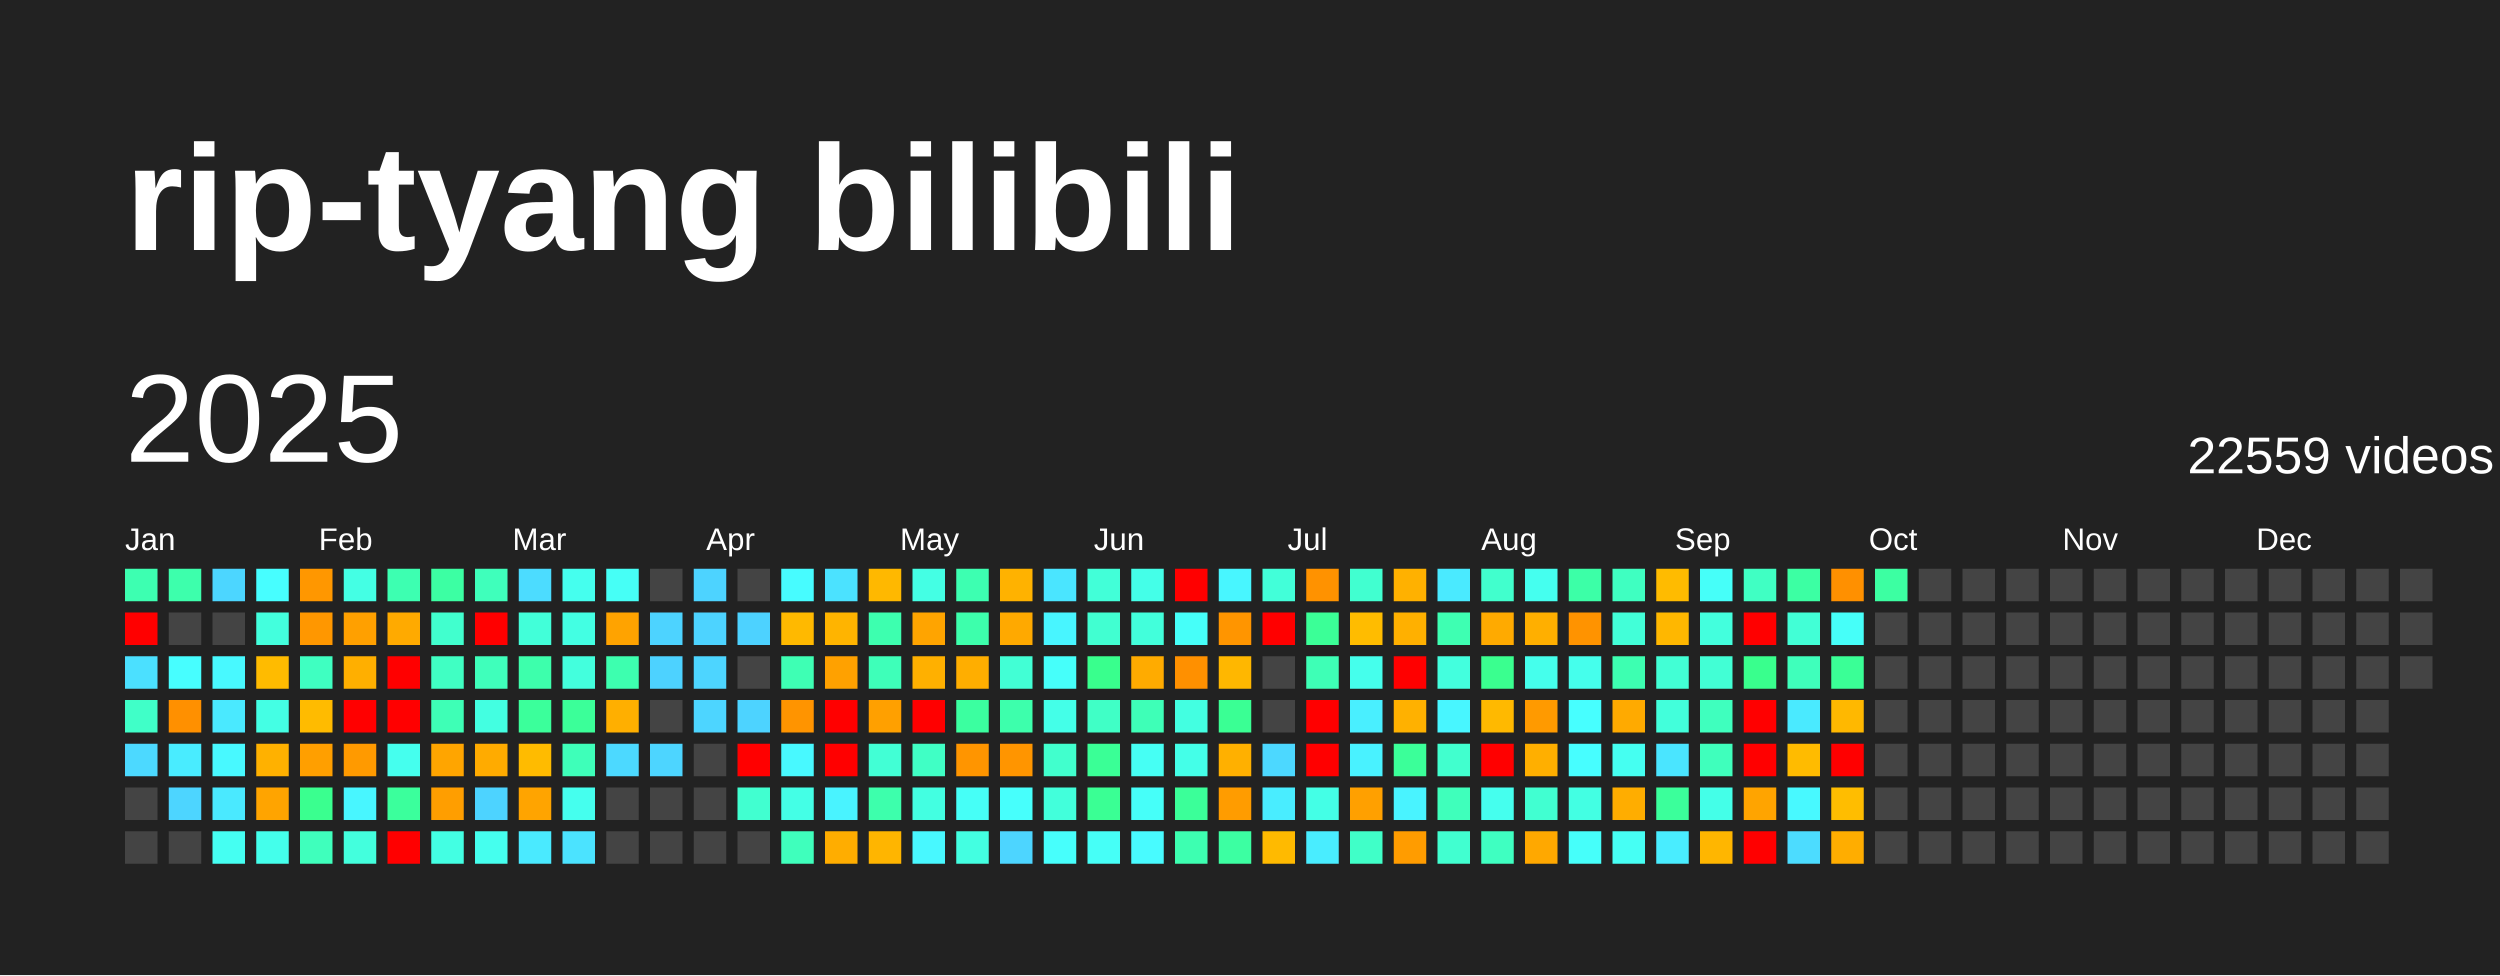
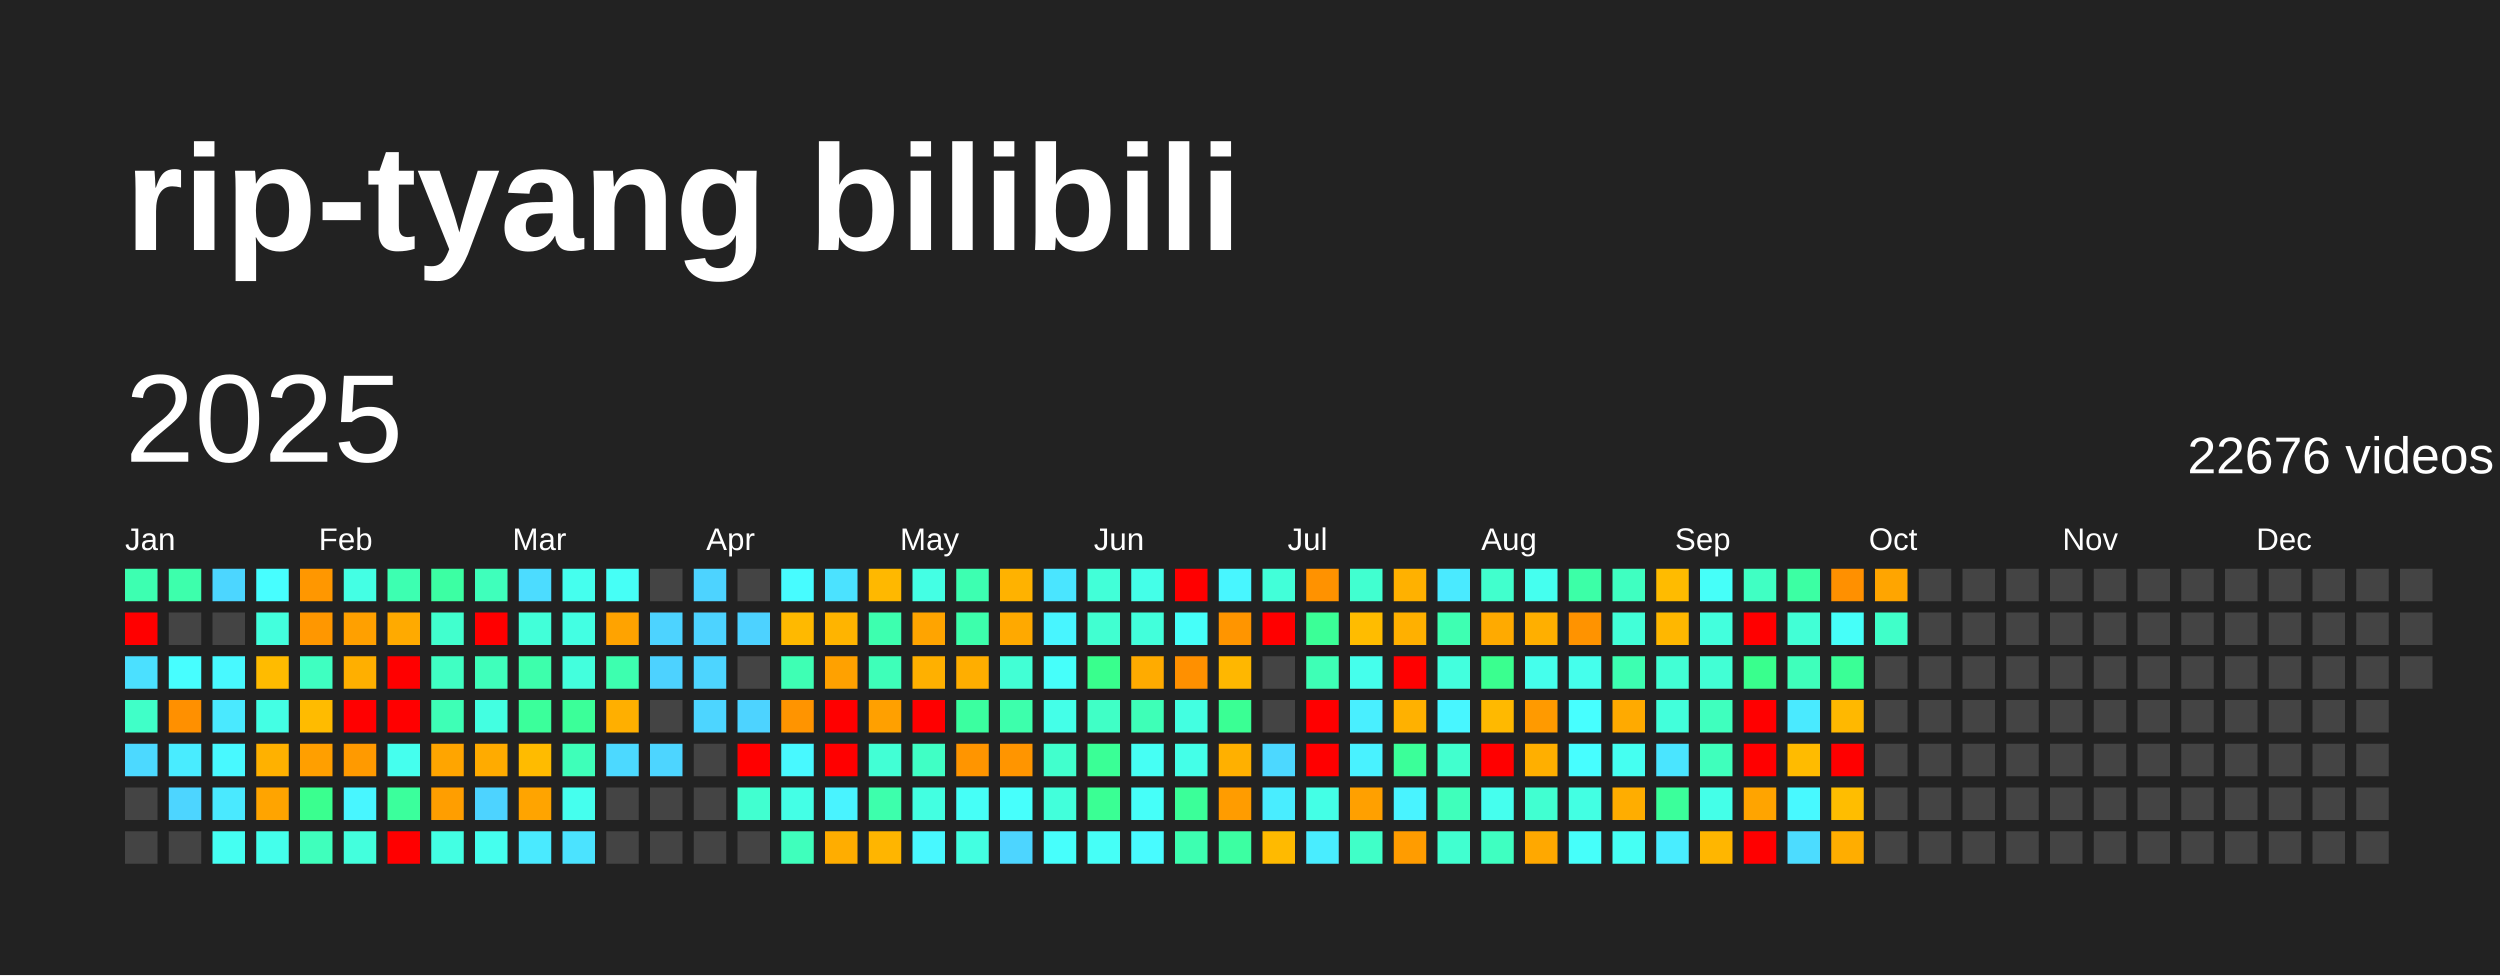
<svg xmlns="http://www.w3.org/2000/svg" baseProfile="full" height="78mm" version="1.1" viewBox="0,0,200,78" width="200mm">
  <defs />
  <rect fill="#222222" height="78" width="200" x="0" y="0" />
  <text fill="#FFFFFF" style="font-size:12px; font-family:Arial; font-weight:bold;" x="10" y="20">rip-tyang bilibili</text>
  <text dominant-baseline="hanging" fill="#FFFFFF" style="font-size:10.0px; font-family:Arial;" x="10" y="30">2025</text>
-   <text dominant-baseline="hanging" fill="#FFFFFF" style="font-size:4.125px; font-family:Arial;" x="175" y="35">22559 videos</text>
+   <text dominant-baseline="hanging" fill="#FFFFFF" style="font-size:4.125px; font-family:Arial;" x="175" y="35">22676 videos</text>
  <text fill="#FFFFFF" style="font-size:2.5px; font-family:Arial" x="10.0" y="44">Jan</text>
  <text fill="#FFFFFF" style="font-size:2.5px; font-family:Arial" x="25.5" y="44">Feb</text>
  <text fill="#FFFFFF" style="font-size:2.5px; font-family:Arial" x="41.0" y="44">Mar</text>
  <text fill="#FFFFFF" style="font-size:2.5px; font-family:Arial" x="56.5" y="44">Apr</text>
  <text fill="#FFFFFF" style="font-size:2.5px; font-family:Arial" x="72.0" y="44">May</text>
  <text fill="#FFFFFF" style="font-size:2.5px; font-family:Arial" x="87.5" y="44">Jun</text>
  <text fill="#FFFFFF" style="font-size:2.5px; font-family:Arial" x="103.0" y="44">Jul</text>
  <text fill="#FFFFFF" style="font-size:2.5px; font-family:Arial" x="118.5" y="44">Aug</text>
  <text fill="#FFFFFF" style="font-size:2.5px; font-family:Arial" x="134.0" y="44">Sep</text>
  <text fill="#FFFFFF" style="font-size:2.5px; font-family:Arial" x="149.5" y="44">Oct</text>
  <text fill="#FFFFFF" style="font-size:2.5px; font-family:Arial" x="165.0" y="44">Nov</text>
  <text fill="#FFFFFF" style="font-size:2.5px; font-family:Arial" x="180.5" y="44">Dec</text>
  <rect fill="#3dffb1" height="2.6" width="2.6" x="10.0" y="45.5" />
  <rect fill="red" height="2.6" width="2.6" x="10.0" y="49.0" />
  <rect fill="#4be0ff" height="2.6" width="2.6" x="10.0" y="52.5" />
  <rect fill="#40ffc8" height="2.6" width="2.6" x="10.0" y="56.0" />
  <rect fill="#4cd9ff" height="2.6" width="2.6" x="10.0" y="59.5" />
  <rect fill="#444444" height="2.6" width="2.6" x="10.0" y="63.0" />
  <rect fill="#444444" height="2.6" width="2.6" x="10.0" y="66.5" />
  <rect fill="#3dffac" height="2.6" width="2.6" x="13.5" y="45.5" />
  <rect fill="#444444" height="2.6" width="2.6" x="13.5" y="49.0" />
  <rect fill="#47feff" height="2.6" width="2.6" x="13.5" y="52.5" />
  <rect fill="#ff9000" height="2.6" width="2.6" x="13.5" y="56.0" />
  <rect fill="#49ecff" height="2.6" width="2.6" x="13.5" y="59.5" />
  <rect fill="#4dd5ff" height="2.6" width="2.6" x="13.5" y="63.0" />
  <rect fill="#444444" height="2.6" width="2.6" x="13.5" y="66.5" />
  <rect fill="#4cd6ff" height="2.6" width="2.6" x="17.0" y="45.5" />
  <rect fill="#444444" height="2.6" width="2.6" x="17.0" y="49.0" />
  <rect fill="#48f9ff" height="2.6" width="2.6" x="17.0" y="52.5" />
  <rect fill="#4ae9ff" height="2.6" width="2.6" x="17.0" y="56.0" />
  <rect fill="#48f9ff" height="2.6" width="2.6" x="17.0" y="59.5" />
  <rect fill="#4ae9ff" height="2.6" width="2.6" x="17.0" y="63.0" />
  <rect fill="#45fff2" height="2.6" width="2.6" x="17.0" y="66.5" />
  <rect fill="#47feff" height="2.6" width="2.6" x="20.5" y="45.5" />
  <rect fill="#43ffdd" height="2.6" width="2.6" x="20.5" y="49.0" />
  <rect fill="#ffbb00" height="2.6" width="2.6" x="20.5" y="52.5" />
  <rect fill="#44ffe4" height="2.6" width="2.6" x="20.5" y="56.0" />
  <rect fill="#ffb100" height="2.6" width="2.6" x="20.5" y="59.5" />
  <rect fill="#ffa400" height="2.6" width="2.6" x="20.5" y="63.0" />
  <rect fill="#44ffeb" height="2.6" width="2.6" x="20.5" y="66.5" />
  <rect fill="#ff9700" height="2.6" width="2.6" x="24.0" y="45.5" />
  <rect fill="#ff9700" height="2.6" width="2.6" x="24.0" y="49.0" />
  <rect fill="#3fffc1" height="2.6" width="2.6" x="24.0" y="52.5" />
  <rect fill="#ffbb00" height="2.6" width="2.6" x="24.0" y="56.0" />
  <rect fill="#ff9f00" height="2.6" width="2.6" x="24.0" y="59.5" />
  <rect fill="#3aff8f" height="2.6" width="2.6" x="24.0" y="63.0" />
  <rect fill="#3fffbc" height="2.6" width="2.6" x="24.0" y="66.5" />
  <rect fill="#44ffe4" height="2.6" width="2.6" x="27.5" y="45.5" />
  <rect fill="#ffa000" height="2.6" width="2.6" x="27.5" y="49.0" />
  <rect fill="#ffaf00" height="2.6" width="2.6" x="27.5" y="52.5" />
  <rect fill="red" height="2.6" width="2.6" x="27.5" y="56.0" />
  <rect fill="#ff9a00" height="2.6" width="2.6" x="27.5" y="59.5" />
  <rect fill="#48f6ff" height="2.6" width="2.6" x="27.5" y="63.0" />
  <rect fill="#43ffdd" height="2.6" width="2.6" x="27.5" y="66.5" />
  <rect fill="#3dffb1" height="2.6" width="2.6" x="31.0" y="45.5" />
  <rect fill="#ffaa00" height="2.6" width="2.6" x="31.0" y="49.0" />
  <rect fill="red" height="2.6" width="2.6" x="31.0" y="52.5" />
  <rect fill="red" height="2.6" width="2.6" x="31.0" y="56.0" />
  <rect fill="#45ffee" height="2.6" width="2.6" x="31.0" y="59.5" />
  <rect fill="#3bff9c" height="2.6" width="2.6" x="31.0" y="63.0" />
  <rect fill="red" height="2.6" width="2.6" x="31.0" y="66.5" />
  <rect fill="#3cffa3" height="2.6" width="2.6" x="34.5" y="45.5" />
  <rect fill="#41ffce" height="2.6" width="2.6" x="34.5" y="49.0" />
  <rect fill="#40ffc3" height="2.6" width="2.6" x="34.5" y="52.5" />
  <rect fill="#3effb6" height="2.6" width="2.6" x="34.5" y="56.0" />
  <rect fill="#ffa500" height="2.6" width="2.6" x="34.5" y="59.5" />
  <rect fill="#ff9e00" height="2.6" width="2.6" x="34.5" y="63.0" />
  <rect fill="#43ffe3" height="2.6" width="2.6" x="34.5" y="66.5" />
  <rect fill="#3fffbb" height="2.6" width="2.6" x="38.0" y="45.5" />
  <rect fill="red" height="2.6" width="2.6" x="38.0" y="49.0" />
  <rect fill="#3fffbb" height="2.6" width="2.6" x="38.0" y="52.5" />
  <rect fill="#43ffe1" height="2.6" width="2.6" x="38.0" y="56.0" />
  <rect fill="#ffab00" height="2.6" width="2.6" x="38.0" y="59.5" />
  <rect fill="#4dd3ff" height="2.6" width="2.6" x="38.0" y="63.0" />
  <rect fill="#45ffee" height="2.6" width="2.6" x="38.0" y="66.5" />
  <rect fill="#4cdcff" height="2.6" width="2.6" x="41.5" y="45.5" />
  <rect fill="#42ffd9" height="2.6" width="2.6" x="41.5" y="49.0" />
  <rect fill="#3dffac" height="2.6" width="2.6" x="41.5" y="52.5" />
  <rect fill="#3bff9b" height="2.6" width="2.6" x="41.5" y="56.0" />
  <rect fill="#ffbb00" height="2.6" width="2.6" x="41.5" y="59.5" />
  <rect fill="#ffa400" height="2.6" width="2.6" x="41.5" y="63.0" />
  <rect fill="#4aeaff" height="2.6" width="2.6" x="41.5" y="66.5" />
  <rect fill="#45ffee" height="2.6" width="2.6" x="45.0" y="45.5" />
  <rect fill="#43ffe3" height="2.6" width="2.6" x="45.0" y="49.0" />
  <rect fill="#43ffdd" height="2.6" width="2.6" x="45.0" y="52.5" />
  <rect fill="#3bff99" height="2.6" width="2.6" x="45.0" y="56.0" />
  <rect fill="#3effb9" height="2.6" width="2.6" x="45.0" y="59.5" />
  <rect fill="#45ffee" height="2.6" width="2.6" x="45.0" y="63.0" />
  <rect fill="#4be3ff" height="2.6" width="2.6" x="45.0" y="66.5" />
  <rect fill="#46fff6" height="2.6" width="2.6" x="48.5" y="45.5" />
  <rect fill="#ffa300" height="2.6" width="2.6" x="48.5" y="49.0" />
  <rect fill="#3dffaf" height="2.6" width="2.6" x="48.5" y="52.5" />
  <rect fill="#ffaf00" height="2.6" width="2.6" x="48.5" y="56.0" />
  <rect fill="#4cd9ff" height="2.6" width="2.6" x="48.5" y="59.5" />
  <rect fill="#444444" height="2.6" width="2.6" x="48.5" y="63.0" />
  <rect fill="#444444" height="2.6" width="2.6" x="48.5" y="66.5" />
  <rect fill="#444444" height="2.6" width="2.6" x="52.0" y="45.5" />
  <rect fill="#4dd3ff" height="2.6" width="2.6" x="52.0" y="49.0" />
  <rect fill="#4dd2ff" height="2.6" width="2.6" x="52.0" y="52.5" />
  <rect fill="#444444" height="2.6" width="2.6" x="52.0" y="56.0" />
  <rect fill="#4dd5ff" height="2.6" width="2.6" x="52.0" y="59.5" />
  <rect fill="#444444" height="2.6" width="2.6" x="52.0" y="63.0" />
  <rect fill="#444444" height="2.6" width="2.6" x="52.0" y="66.5" />
  <rect fill="#4dd3ff" height="2.6" width="2.6" x="55.5" y="45.5" />
  <rect fill="#4dd3ff" height="2.6" width="2.6" x="55.5" y="49.0" />
  <rect fill="#4dd5ff" height="2.6" width="2.6" x="55.5" y="52.5" />
  <rect fill="#4dd5ff" height="2.6" width="2.6" x="55.5" y="56.0" />
  <rect fill="#444444" height="2.6" width="2.6" x="55.5" y="59.5" />
  <rect fill="#444444" height="2.6" width="2.6" x="55.5" y="63.0" />
  <rect fill="#444444" height="2.6" width="2.6" x="55.5" y="66.5" />
  <rect fill="#444444" height="2.6" width="2.6" x="59.0" y="45.5" />
  <rect fill="#4dd2ff" height="2.6" width="2.6" x="59.0" y="49.0" />
  <rect fill="#444444" height="2.6" width="2.6" x="59.0" y="52.5" />
  <rect fill="#4dd3ff" height="2.6" width="2.6" x="59.0" y="56.0" />
  <rect fill="red" height="2.6" width="2.6" x="59.0" y="59.5" />
  <rect fill="#41ffd0" height="2.6" width="2.6" x="59.0" y="63.0" />
  <rect fill="#444444" height="2.6" width="2.6" x="59.0" y="66.5" />
  <rect fill="#47fcff" height="2.6" width="2.6" x="62.5" y="45.5" />
  <rect fill="#ffb900" height="2.6" width="2.6" x="62.5" y="49.0" />
  <rect fill="#3effb4" height="2.6" width="2.6" x="62.5" y="52.5" />
  <rect fill="#ff9400" height="2.6" width="2.6" x="62.5" y="56.0" />
  <rect fill="#48f9ff" height="2.6" width="2.6" x="62.5" y="59.5" />
  <rect fill="#44ffe6" height="2.6" width="2.6" x="62.5" y="63.0" />
  <rect fill="#3fffbc" height="2.6" width="2.6" x="62.5" y="66.5" />
  <rect fill="#4be2ff" height="2.6" width="2.6" x="66.0" y="45.5" />
  <rect fill="#ffb400" height="2.6" width="2.6" x="66.0" y="49.0" />
  <rect fill="#ffa100" height="2.6" width="2.6" x="66.0" y="52.5" />
  <rect fill="red" height="2.6" width="2.6" x="66.0" y="56.0" />
  <rect fill="red" height="2.6" width="2.6" x="66.0" y="59.5" />
  <rect fill="#49f3ff" height="2.6" width="2.6" x="66.0" y="63.0" />
  <rect fill="#ffad00" height="2.6" width="2.6" x="66.0" y="66.5" />
  <rect fill="#ffb800" height="2.6" width="2.6" x="69.5" y="45.5" />
  <rect fill="#3dffaf" height="2.6" width="2.6" x="69.5" y="49.0" />
  <rect fill="#3effb9" height="2.6" width="2.6" x="69.5" y="52.5" />
  <rect fill="#ffa000" height="2.6" width="2.6" x="69.5" y="56.0" />
  <rect fill="#42ffd5" height="2.6" width="2.6" x="69.5" y="59.5" />
  <rect fill="#3dffac" height="2.6" width="2.6" x="69.5" y="63.0" />
  <rect fill="#ffb500" height="2.6" width="2.6" x="69.5" y="66.5" />
  <rect fill="#44ffe4" height="2.6" width="2.6" x="73.0" y="45.5" />
  <rect fill="#ffa400" height="2.6" width="2.6" x="73.0" y="49.0" />
  <rect fill="#ffb000" height="2.6" width="2.6" x="73.0" y="52.5" />
  <rect fill="red" height="2.6" width="2.6" x="73.0" y="56.0" />
  <rect fill="#40ffc5" height="2.6" width="2.6" x="73.0" y="59.5" />
  <rect fill="#43ffe1" height="2.6" width="2.6" x="73.0" y="63.0" />
  <rect fill="#48f8ff" height="2.6" width="2.6" x="73.0" y="66.5" />
  <rect fill="#3dffb1" height="2.6" width="2.6" x="76.5" y="45.5" />
  <rect fill="#3dffac" height="2.6" width="2.6" x="76.5" y="49.0" />
  <rect fill="#ffae00" height="2.6" width="2.6" x="76.5" y="52.5" />
  <rect fill="#3bffa0" height="2.6" width="2.6" x="76.5" y="56.0" />
  <rect fill="#ff9500" height="2.6" width="2.6" x="76.5" y="59.5" />
  <rect fill="#46fff7" height="2.6" width="2.6" x="76.5" y="63.0" />
  <rect fill="#43ffe1" height="2.6" width="2.6" x="76.5" y="66.5" />
  <rect fill="#ffb200" height="2.6" width="2.6" x="80.0" y="45.5" />
  <rect fill="#ffa900" height="2.6" width="2.6" x="80.0" y="49.0" />
  <rect fill="#42ffd5" height="2.6" width="2.6" x="80.0" y="52.5" />
  <rect fill="#3dffac" height="2.6" width="2.6" x="80.0" y="56.0" />
  <rect fill="#ff9500" height="2.6" width="2.6" x="80.0" y="59.5" />
  <rect fill="#47fffc" height="2.6" width="2.6" x="80.0" y="63.0" />
  <rect fill="#4dd5ff" height="2.6" width="2.6" x="80.0" y="66.5" />
  <rect fill="#4ae5ff" height="2.6" width="2.6" x="83.5" y="45.5" />
  <rect fill="#48f5ff" height="2.6" width="2.6" x="83.5" y="49.0" />
  <rect fill="#46fffa" height="2.6" width="2.6" x="83.5" y="52.5" />
  <rect fill="#44ffe8" height="2.6" width="2.6" x="83.5" y="56.0" />
  <rect fill="#41ffcd" height="2.6" width="2.6" x="83.5" y="59.5" />
  <rect fill="#42ffdb" height="2.6" width="2.6" x="83.5" y="63.0" />
  <rect fill="#47fffc" height="2.6" width="2.6" x="83.5" y="66.5" />
  <rect fill="#42ffd8" height="2.6" width="2.6" x="87.0" y="45.5" />
  <rect fill="#41ffd1" height="2.6" width="2.6" x="87.0" y="49.0" />
  <rect fill="#39ff8d" height="2.6" width="2.6" x="87.0" y="52.5" />
  <rect fill="#40ffc6" height="2.6" width="2.6" x="87.0" y="56.0" />
  <rect fill="#3aff96" height="2.6" width="2.6" x="87.0" y="59.5" />
  <rect fill="#3aff94" height="2.6" width="2.6" x="87.0" y="63.0" />
  <rect fill="#46fff7" height="2.6" width="2.6" x="87.0" y="66.5" />
  <rect fill="#44ffe8" height="2.6" width="2.6" x="90.5" y="45.5" />
  <rect fill="#42ffdb" height="2.6" width="2.6" x="90.5" y="49.0" />
  <rect fill="#ffab00" height="2.6" width="2.6" x="90.5" y="52.5" />
  <rect fill="#3effb7" height="2.6" width="2.6" x="90.5" y="56.0" />
  <rect fill="#46fff4" height="2.6" width="2.6" x="90.5" y="59.5" />
  <rect fill="#46fff9" height="2.6" width="2.6" x="90.5" y="63.0" />
  <rect fill="#48fbff" height="2.6" width="2.6" x="90.5" y="66.5" />
  <rect fill="red" height="2.6" width="2.6" x="94.0" y="45.5" />
  <rect fill="#46fff9" height="2.6" width="2.6" x="94.0" y="49.0" />
  <rect fill="#ff9000" height="2.6" width="2.6" x="94.0" y="52.5" />
  <rect fill="#43ffe1" height="2.6" width="2.6" x="94.0" y="56.0" />
  <rect fill="#44ffe8" height="2.6" width="2.6" x="94.0" y="59.5" />
  <rect fill="#3bff99" height="2.6" width="2.6" x="94.0" y="63.0" />
  <rect fill="#3dffb1" height="2.6" width="2.6" x="94.0" y="66.5" />
  <rect fill="#48f6ff" height="2.6" width="2.6" x="97.5" y="45.5" />
  <rect fill="#ff9500" height="2.6" width="2.6" x="97.5" y="49.0" />
  <rect fill="#ffb700" height="2.6" width="2.6" x="97.5" y="52.5" />
  <rect fill="#3aff94" height="2.6" width="2.6" x="97.5" y="56.0" />
  <rect fill="#ffb000" height="2.6" width="2.6" x="97.5" y="59.5" />
  <rect fill="#ff9c00" height="2.6" width="2.6" x="97.5" y="63.0" />
  <rect fill="#3cffa2" height="2.6" width="2.6" x="97.5" y="66.5" />
  <rect fill="#42ffd9" height="2.6" width="2.6" x="101.0" y="45.5" />
  <rect fill="red" height="2.6" width="2.6" x="101.0" y="49.0" />
  <rect fill="#444444" height="2.6" width="2.6" x="101.0" y="52.5" />
  <rect fill="#444444" height="2.6" width="2.6" x="101.0" y="56.0" />
  <rect fill="#4cd8ff" height="2.6" width="2.6" x="101.0" y="59.5" />
  <rect fill="#49edff" height="2.6" width="2.6" x="101.0" y="63.0" />
  <rect fill="#ffba00" height="2.6" width="2.6" x="101.0" y="66.5" />
  <rect fill="#ff9200" height="2.6" width="2.6" x="104.5" y="45.5" />
  <rect fill="#3bff97" height="2.6" width="2.6" x="104.5" y="49.0" />
  <rect fill="#3effb6" height="2.6" width="2.6" x="104.5" y="52.5" />
  <rect fill="red" height="2.6" width="2.6" x="104.5" y="56.0" />
  <rect fill="red" height="2.6" width="2.6" x="104.5" y="59.5" />
  <rect fill="#44ffe6" height="2.6" width="2.6" x="104.5" y="63.0" />
  <rect fill="#49edff" height="2.6" width="2.6" x="104.5" y="66.5" />
  <rect fill="#41ffd0" height="2.6" width="2.6" x="108.0" y="45.5" />
  <rect fill="#ffbc00" height="2.6" width="2.6" x="108.0" y="49.0" />
  <rect fill="#45ffec" height="2.6" width="2.6" x="108.0" y="52.5" />
  <rect fill="#49efff" height="2.6" width="2.6" x="108.0" y="56.0" />
  <rect fill="#49f2ff" height="2.6" width="2.6" x="108.0" y="59.5" />
  <rect fill="#ffa000" height="2.6" width="2.6" x="108.0" y="63.0" />
  <rect fill="#40ffc8" height="2.6" width="2.6" x="108.0" y="66.5" />
  <rect fill="#ffb100" height="2.6" width="2.6" x="111.5" y="45.5" />
  <rect fill="#ffb000" height="2.6" width="2.6" x="111.5" y="49.0" />
  <rect fill="red" height="2.6" width="2.6" x="111.5" y="52.5" />
  <rect fill="#ffb100" height="2.6" width="2.6" x="111.5" y="56.0" />
  <rect fill="#3bff99" height="2.6" width="2.6" x="111.5" y="59.5" />
  <rect fill="#49f3ff" height="2.6" width="2.6" x="111.5" y="63.0" />
  <rect fill="#ff9c00" height="2.6" width="2.6" x="111.5" y="66.5" />
  <rect fill="#4aeaff" height="2.6" width="2.6" x="115.0" y="45.5" />
  <rect fill="#3effb2" height="2.6" width="2.6" x="115.0" y="49.0" />
  <rect fill="#43ffde" height="2.6" width="2.6" x="115.0" y="52.5" />
  <rect fill="#48f6ff" height="2.6" width="2.6" x="115.0" y="56.0" />
  <rect fill="#41ffce" height="2.6" width="2.6" x="115.0" y="59.5" />
  <rect fill="#3fffbb" height="2.6" width="2.6" x="115.0" y="63.0" />
  <rect fill="#41ffd0" height="2.6" width="2.6" x="115.0" y="66.5" />
  <rect fill="#41ffcd" height="2.6" width="2.6" x="118.5" y="45.5" />
  <rect fill="#ffaa00" height="2.6" width="2.6" x="118.5" y="49.0" />
  <rect fill="#3aff8f" height="2.6" width="2.6" x="118.5" y="52.5" />
  <rect fill="#ffb900" height="2.6" width="2.6" x="118.5" y="56.0" />
  <rect fill="red" height="2.6" width="2.6" x="118.5" y="59.5" />
  <rect fill="#45ffee" height="2.6" width="2.6" x="118.5" y="63.0" />
  <rect fill="#3fffc1" height="2.6" width="2.6" x="118.5" y="66.5" />
  <rect fill="#45ffef" height="2.6" width="2.6" x="122.0" y="45.5" />
  <rect fill="#ffaf00" height="2.6" width="2.6" x="122.0" y="49.0" />
  <rect fill="#45ffec" height="2.6" width="2.6" x="122.0" y="52.5" />
  <rect fill="#ff9a00" height="2.6" width="2.6" x="122.0" y="56.0" />
  <rect fill="#ffaf00" height="2.6" width="2.6" x="122.0" y="59.5" />
  <rect fill="#41ffd1" height="2.6" width="2.6" x="122.0" y="63.0" />
  <rect fill="#ffa800" height="2.6" width="2.6" x="122.0" y="66.5" />
  <rect fill="#3cffa7" height="2.6" width="2.6" x="125.5" y="45.5" />
  <rect fill="#ff9300" height="2.6" width="2.6" x="125.5" y="49.0" />
  <rect fill="#45ffec" height="2.6" width="2.6" x="125.5" y="52.5" />
  <rect fill="#47ffff" height="2.6" width="2.6" x="125.5" y="56.0" />
  <rect fill="#47feff" height="2.6" width="2.6" x="125.5" y="59.5" />
  <rect fill="#43ffe3" height="2.6" width="2.6" x="125.5" y="63.0" />
  <rect fill="#46fffa" height="2.6" width="2.6" x="125.5" y="66.5" />
  <rect fill="#3fffc1" height="2.6" width="2.6" x="129.0" y="45.5" />
  <rect fill="#42ffd8" height="2.6" width="2.6" x="129.0" y="49.0" />
  <rect fill="#3dffb1" height="2.6" width="2.6" x="129.0" y="52.5" />
  <rect fill="#ffaa00" height="2.6" width="2.6" x="129.0" y="56.0" />
  <rect fill="#45fff1" height="2.6" width="2.6" x="129.0" y="59.5" />
  <rect fill="#ffad00" height="2.6" width="2.6" x="129.0" y="63.0" />
  <rect fill="#46fff4" height="2.6" width="2.6" x="129.0" y="66.5" />
  <rect fill="#ffbb00" height="2.6" width="2.6" x="132.5" y="45.5" />
  <rect fill="#ffb700" height="2.6" width="2.6" x="132.5" y="49.0" />
  <rect fill="#42ffd5" height="2.6" width="2.6" x="132.5" y="52.5" />
  <rect fill="#42ffdb" height="2.6" width="2.6" x="132.5" y="56.0" />
  <rect fill="#4ae5ff" height="2.6" width="2.6" x="132.5" y="59.5" />
  <rect fill="#3bff9b" height="2.6" width="2.6" x="132.5" y="63.0" />
  <rect fill="#49edff" height="2.6" width="2.6" x="132.5" y="66.5" />
  <rect fill="#46fff9" height="2.6" width="2.6" x="136.0" y="45.5" />
  <rect fill="#43ffdd" height="2.6" width="2.6" x="136.0" y="49.0" />
  <rect fill="#42ffd5" height="2.6" width="2.6" x="136.0" y="52.5" />
  <rect fill="#3fffbe" height="2.6" width="2.6" x="136.0" y="56.0" />
  <rect fill="#3fffbc" height="2.6" width="2.6" x="136.0" y="59.5" />
  <rect fill="#44ffe8" height="2.6" width="2.6" x="136.0" y="63.0" />
  <rect fill="#ffb600" height="2.6" width="2.6" x="136.0" y="66.5" />
  <rect fill="#40ffc3" height="2.6" width="2.6" x="139.5" y="45.5" />
  <rect fill="red" height="2.6" width="2.6" x="139.5" y="49.0" />
  <rect fill="#39ff8d" height="2.6" width="2.6" x="139.5" y="52.5" />
  <rect fill="red" height="2.6" width="2.6" x="139.5" y="56.0" />
  <rect fill="red" height="2.6" width="2.6" x="139.5" y="59.5" />
  <rect fill="#ffa400" height="2.6" width="2.6" x="139.5" y="63.0" />
  <rect fill="red" height="2.6" width="2.6" x="139.5" y="66.5" />
  <rect fill="#3cffa3" height="2.6" width="2.6" x="143.0" y="45.5" />
  <rect fill="#42ffd6" height="2.6" width="2.6" x="143.0" y="49.0" />
  <rect fill="#3fffbb" height="2.6" width="2.6" x="143.0" y="52.5" />
  <rect fill="#4aeaff" height="2.6" width="2.6" x="143.0" y="56.0" />
  <rect fill="#ffbb00" height="2.6" width="2.6" x="143.0" y="59.5" />
  <rect fill="#48f9ff" height="2.6" width="2.6" x="143.0" y="63.0" />
  <rect fill="#4cdcff" height="2.6" width="2.6" x="143.0" y="66.5" />
  <rect fill="#ff9000" height="2.6" width="2.6" x="146.5" y="45.5" />
  <rect fill="#46fff9" height="2.6" width="2.6" x="146.5" y="49.0" />
  <rect fill="#3aff96" height="2.6" width="2.6" x="146.5" y="52.5" />
  <rect fill="#ffb800" height="2.6" width="2.6" x="146.5" y="56.0" />
  <rect fill="red" height="2.6" width="2.6" x="146.5" y="59.5" />
  <rect fill="#ffbd00" height="2.6" width="2.6" x="146.5" y="63.0" />
  <rect fill="#ffad00" height="2.6" width="2.6" x="146.5" y="66.5" />
-   <rect fill="#3cffa2" height="2.6" width="2.6" x="150.0" y="45.5" />
-   <rect fill="#444444" height="2.6" width="2.6" x="150.0" y="49.0" />
+   <rect fill="#ffa500" height="2.6" width="2.6" x="150.0" y="45.5" />
+   <rect fill="#40ffc9" height="2.6" width="2.6" x="150.0" y="49.0" />
  <rect fill="#444444" height="2.6" width="2.6" x="150.0" y="52.5" />
  <rect fill="#444444" height="2.6" width="2.6" x="150.0" y="56.0" />
  <rect fill="#444444" height="2.6" width="2.6" x="150.0" y="59.5" />
  <rect fill="#444444" height="2.6" width="2.6" x="150.0" y="63.0" />
  <rect fill="#444444" height="2.6" width="2.6" x="150.0" y="66.5" />
  <rect fill="#444444" height="2.6" width="2.6" x="153.5" y="45.5" />
  <rect fill="#444444" height="2.6" width="2.6" x="153.5" y="49.0" />
  <rect fill="#444444" height="2.6" width="2.6" x="153.5" y="52.5" />
  <rect fill="#444444" height="2.6" width="2.6" x="153.5" y="56.0" />
  <rect fill="#444444" height="2.6" width="2.6" x="153.5" y="59.5" />
  <rect fill="#444444" height="2.6" width="2.6" x="153.5" y="63.0" />
  <rect fill="#444444" height="2.6" width="2.6" x="153.5" y="66.5" />
  <rect fill="#444444" height="2.6" width="2.6" x="157.0" y="45.5" />
  <rect fill="#444444" height="2.6" width="2.6" x="157.0" y="49.0" />
  <rect fill="#444444" height="2.6" width="2.6" x="157.0" y="52.5" />
  <rect fill="#444444" height="2.6" width="2.6" x="157.0" y="56.0" />
  <rect fill="#444444" height="2.6" width="2.6" x="157.0" y="59.5" />
  <rect fill="#444444" height="2.6" width="2.6" x="157.0" y="63.0" />
  <rect fill="#444444" height="2.6" width="2.6" x="157.0" y="66.5" />
  <rect fill="#444444" height="2.6" width="2.6" x="160.5" y="45.5" />
  <rect fill="#444444" height="2.6" width="2.6" x="160.5" y="49.0" />
  <rect fill="#444444" height="2.6" width="2.6" x="160.5" y="52.5" />
  <rect fill="#444444" height="2.6" width="2.6" x="160.5" y="56.0" />
  <rect fill="#444444" height="2.6" width="2.6" x="160.5" y="59.5" />
  <rect fill="#444444" height="2.6" width="2.6" x="160.5" y="63.0" />
  <rect fill="#444444" height="2.6" width="2.6" x="160.5" y="66.5" />
  <rect fill="#444444" height="2.6" width="2.6" x="164.0" y="45.5" />
  <rect fill="#444444" height="2.6" width="2.6" x="164.0" y="49.0" />
  <rect fill="#444444" height="2.6" width="2.6" x="164.0" y="52.5" />
  <rect fill="#444444" height="2.6" width="2.6" x="164.0" y="56.0" />
  <rect fill="#444444" height="2.6" width="2.6" x="164.0" y="59.5" />
  <rect fill="#444444" height="2.6" width="2.6" x="164.0" y="63.0" />
  <rect fill="#444444" height="2.6" width="2.6" x="164.0" y="66.5" />
  <rect fill="#444444" height="2.6" width="2.6" x="167.5" y="45.5" />
  <rect fill="#444444" height="2.6" width="2.6" x="167.5" y="49.0" />
  <rect fill="#444444" height="2.6" width="2.6" x="167.5" y="52.5" />
  <rect fill="#444444" height="2.6" width="2.6" x="167.5" y="56.0" />
  <rect fill="#444444" height="2.6" width="2.6" x="167.5" y="59.5" />
  <rect fill="#444444" height="2.6" width="2.6" x="167.5" y="63.0" />
  <rect fill="#444444" height="2.6" width="2.6" x="167.5" y="66.5" />
  <rect fill="#444444" height="2.6" width="2.6" x="171.0" y="45.5" />
  <rect fill="#444444" height="2.6" width="2.6" x="171.0" y="49.0" />
  <rect fill="#444444" height="2.6" width="2.6" x="171.0" y="52.5" />
  <rect fill="#444444" height="2.6" width="2.6" x="171.0" y="56.0" />
  <rect fill="#444444" height="2.6" width="2.6" x="171.0" y="59.5" />
  <rect fill="#444444" height="2.6" width="2.6" x="171.0" y="63.0" />
  <rect fill="#444444" height="2.6" width="2.6" x="171.0" y="66.5" />
  <rect fill="#444444" height="2.6" width="2.6" x="174.5" y="45.5" />
  <rect fill="#444444" height="2.6" width="2.6" x="174.5" y="49.0" />
  <rect fill="#444444" height="2.6" width="2.6" x="174.5" y="52.5" />
  <rect fill="#444444" height="2.6" width="2.6" x="174.5" y="56.0" />
  <rect fill="#444444" height="2.6" width="2.6" x="174.5" y="59.5" />
  <rect fill="#444444" height="2.6" width="2.6" x="174.5" y="63.0" />
  <rect fill="#444444" height="2.6" width="2.6" x="174.5" y="66.5" />
  <rect fill="#444444" height="2.6" width="2.6" x="178.0" y="45.5" />
  <rect fill="#444444" height="2.6" width="2.6" x="178.0" y="49.0" />
  <rect fill="#444444" height="2.6" width="2.6" x="178.0" y="52.5" />
  <rect fill="#444444" height="2.6" width="2.6" x="178.0" y="56.0" />
  <rect fill="#444444" height="2.6" width="2.6" x="178.0" y="59.5" />
  <rect fill="#444444" height="2.6" width="2.6" x="178.0" y="63.0" />
  <rect fill="#444444" height="2.6" width="2.6" x="178.0" y="66.5" />
  <rect fill="#444444" height="2.6" width="2.6" x="181.5" y="45.5" />
  <rect fill="#444444" height="2.6" width="2.6" x="181.5" y="49.0" />
  <rect fill="#444444" height="2.6" width="2.6" x="181.5" y="52.5" />
  <rect fill="#444444" height="2.6" width="2.6" x="181.5" y="56.0" />
  <rect fill="#444444" height="2.6" width="2.6" x="181.5" y="59.5" />
  <rect fill="#444444" height="2.6" width="2.6" x="181.5" y="63.0" />
  <rect fill="#444444" height="2.6" width="2.6" x="181.5" y="66.5" />
  <rect fill="#444444" height="2.6" width="2.6" x="185.0" y="45.5" />
  <rect fill="#444444" height="2.6" width="2.6" x="185.0" y="49.0" />
  <rect fill="#444444" height="2.6" width="2.6" x="185.0" y="52.5" />
  <rect fill="#444444" height="2.6" width="2.6" x="185.0" y="56.0" />
  <rect fill="#444444" height="2.6" width="2.6" x="185.0" y="59.5" />
  <rect fill="#444444" height="2.6" width="2.6" x="185.0" y="63.0" />
  <rect fill="#444444" height="2.6" width="2.6" x="185.0" y="66.5" />
  <rect fill="#444444" height="2.6" width="2.6" x="188.5" y="45.5" />
  <rect fill="#444444" height="2.6" width="2.6" x="188.5" y="49.0" />
  <rect fill="#444444" height="2.6" width="2.6" x="188.5" y="52.5" />
  <rect fill="#444444" height="2.6" width="2.6" x="188.5" y="56.0" />
  <rect fill="#444444" height="2.6" width="2.6" x="188.5" y="59.5" />
  <rect fill="#444444" height="2.6" width="2.6" x="188.5" y="63.0" />
  <rect fill="#444444" height="2.6" width="2.6" x="188.5" y="66.5" />
  <rect fill="#444444" height="2.6" width="2.6" x="192.0" y="45.5" />
  <rect fill="#444444" height="2.6" width="2.6" x="192.0" y="49.0" />
  <rect fill="#444444" height="2.6" width="2.6" x="192.0" y="52.5" />
</svg>
